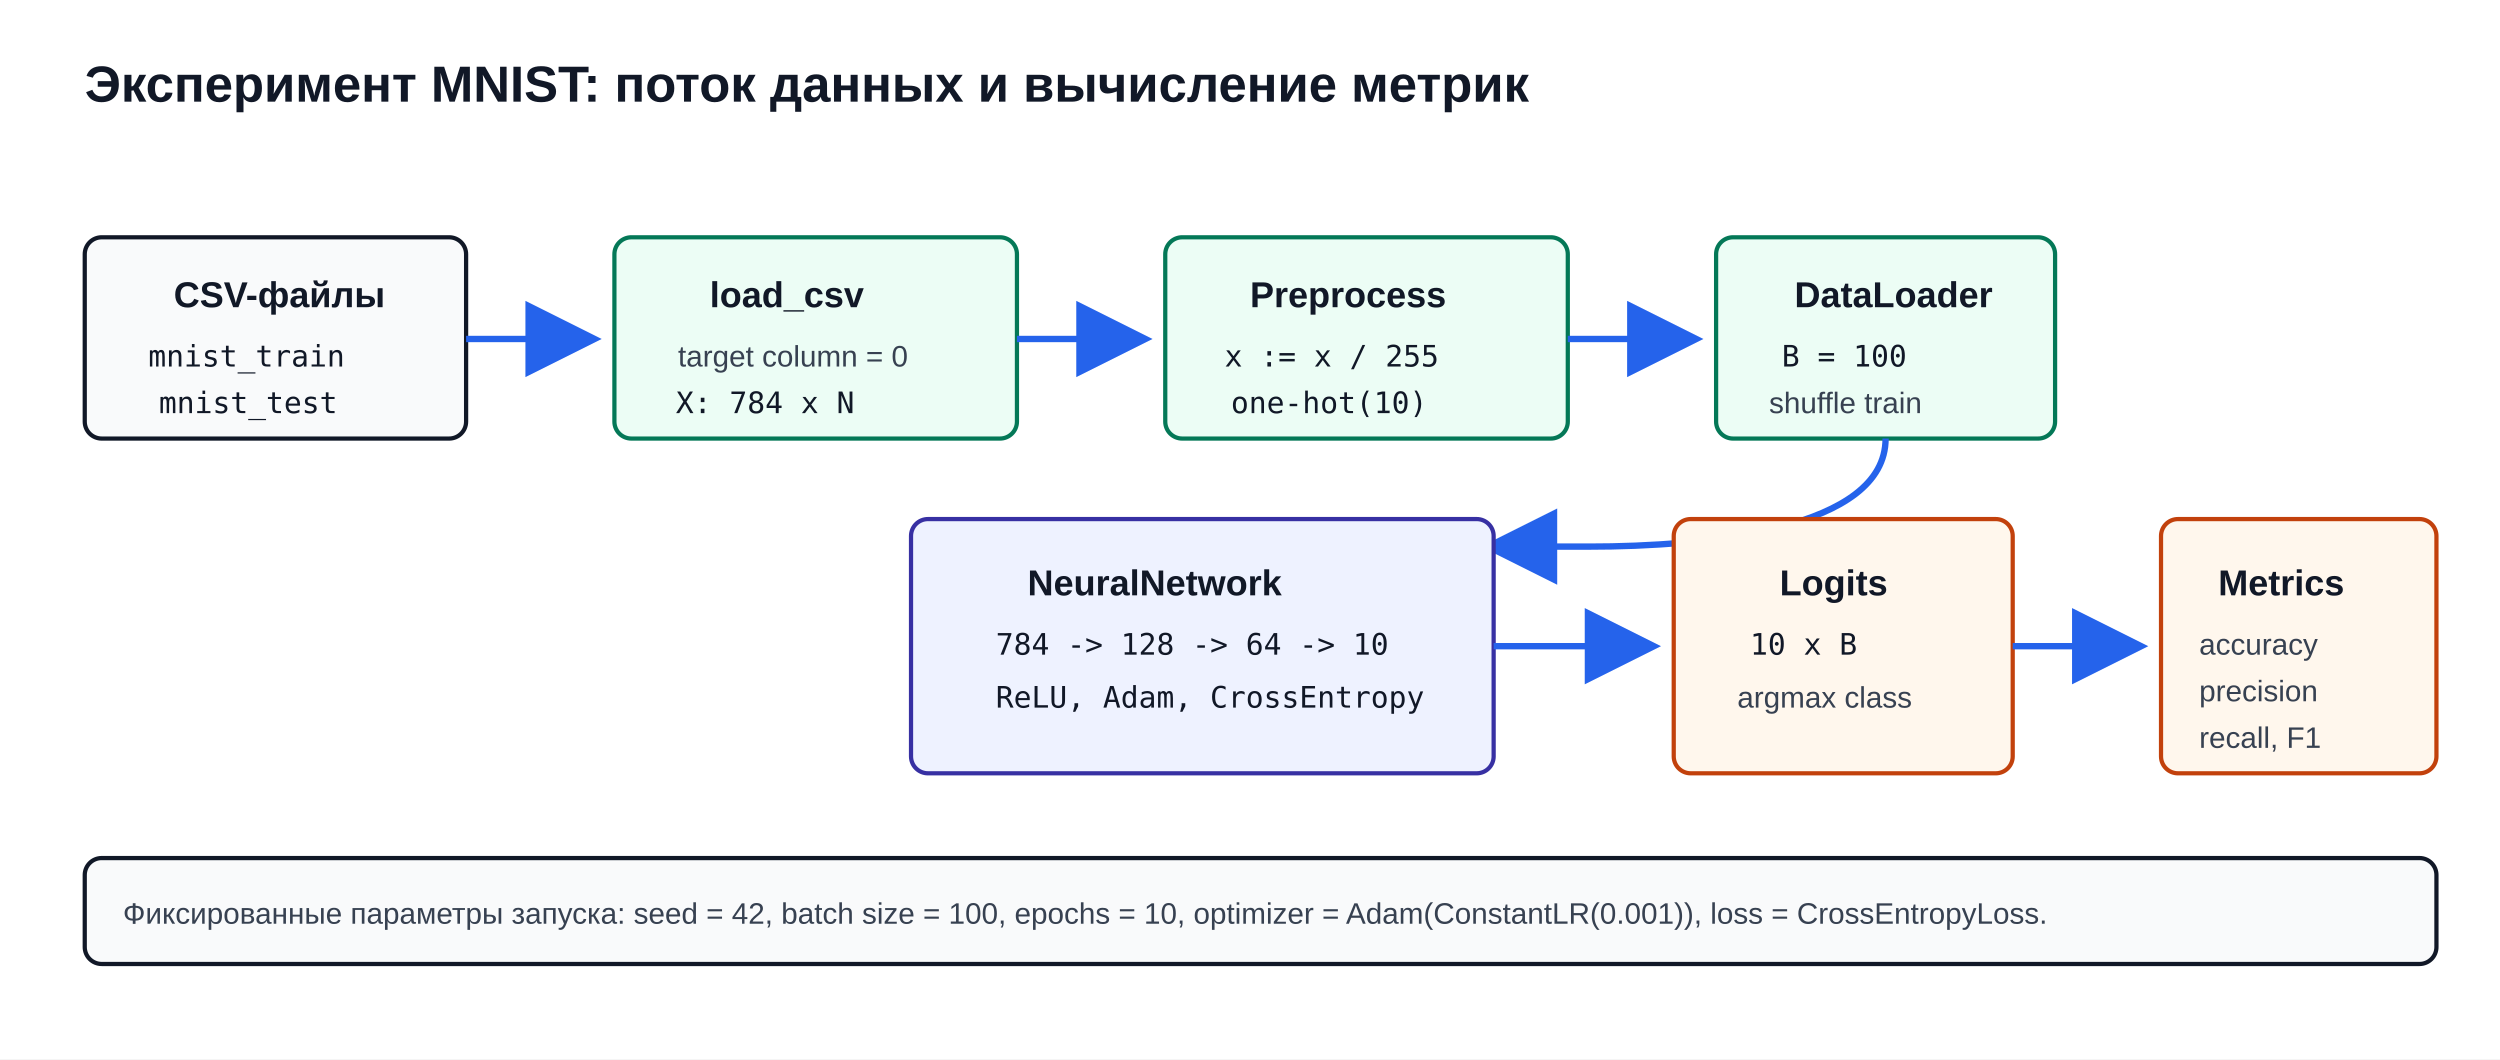
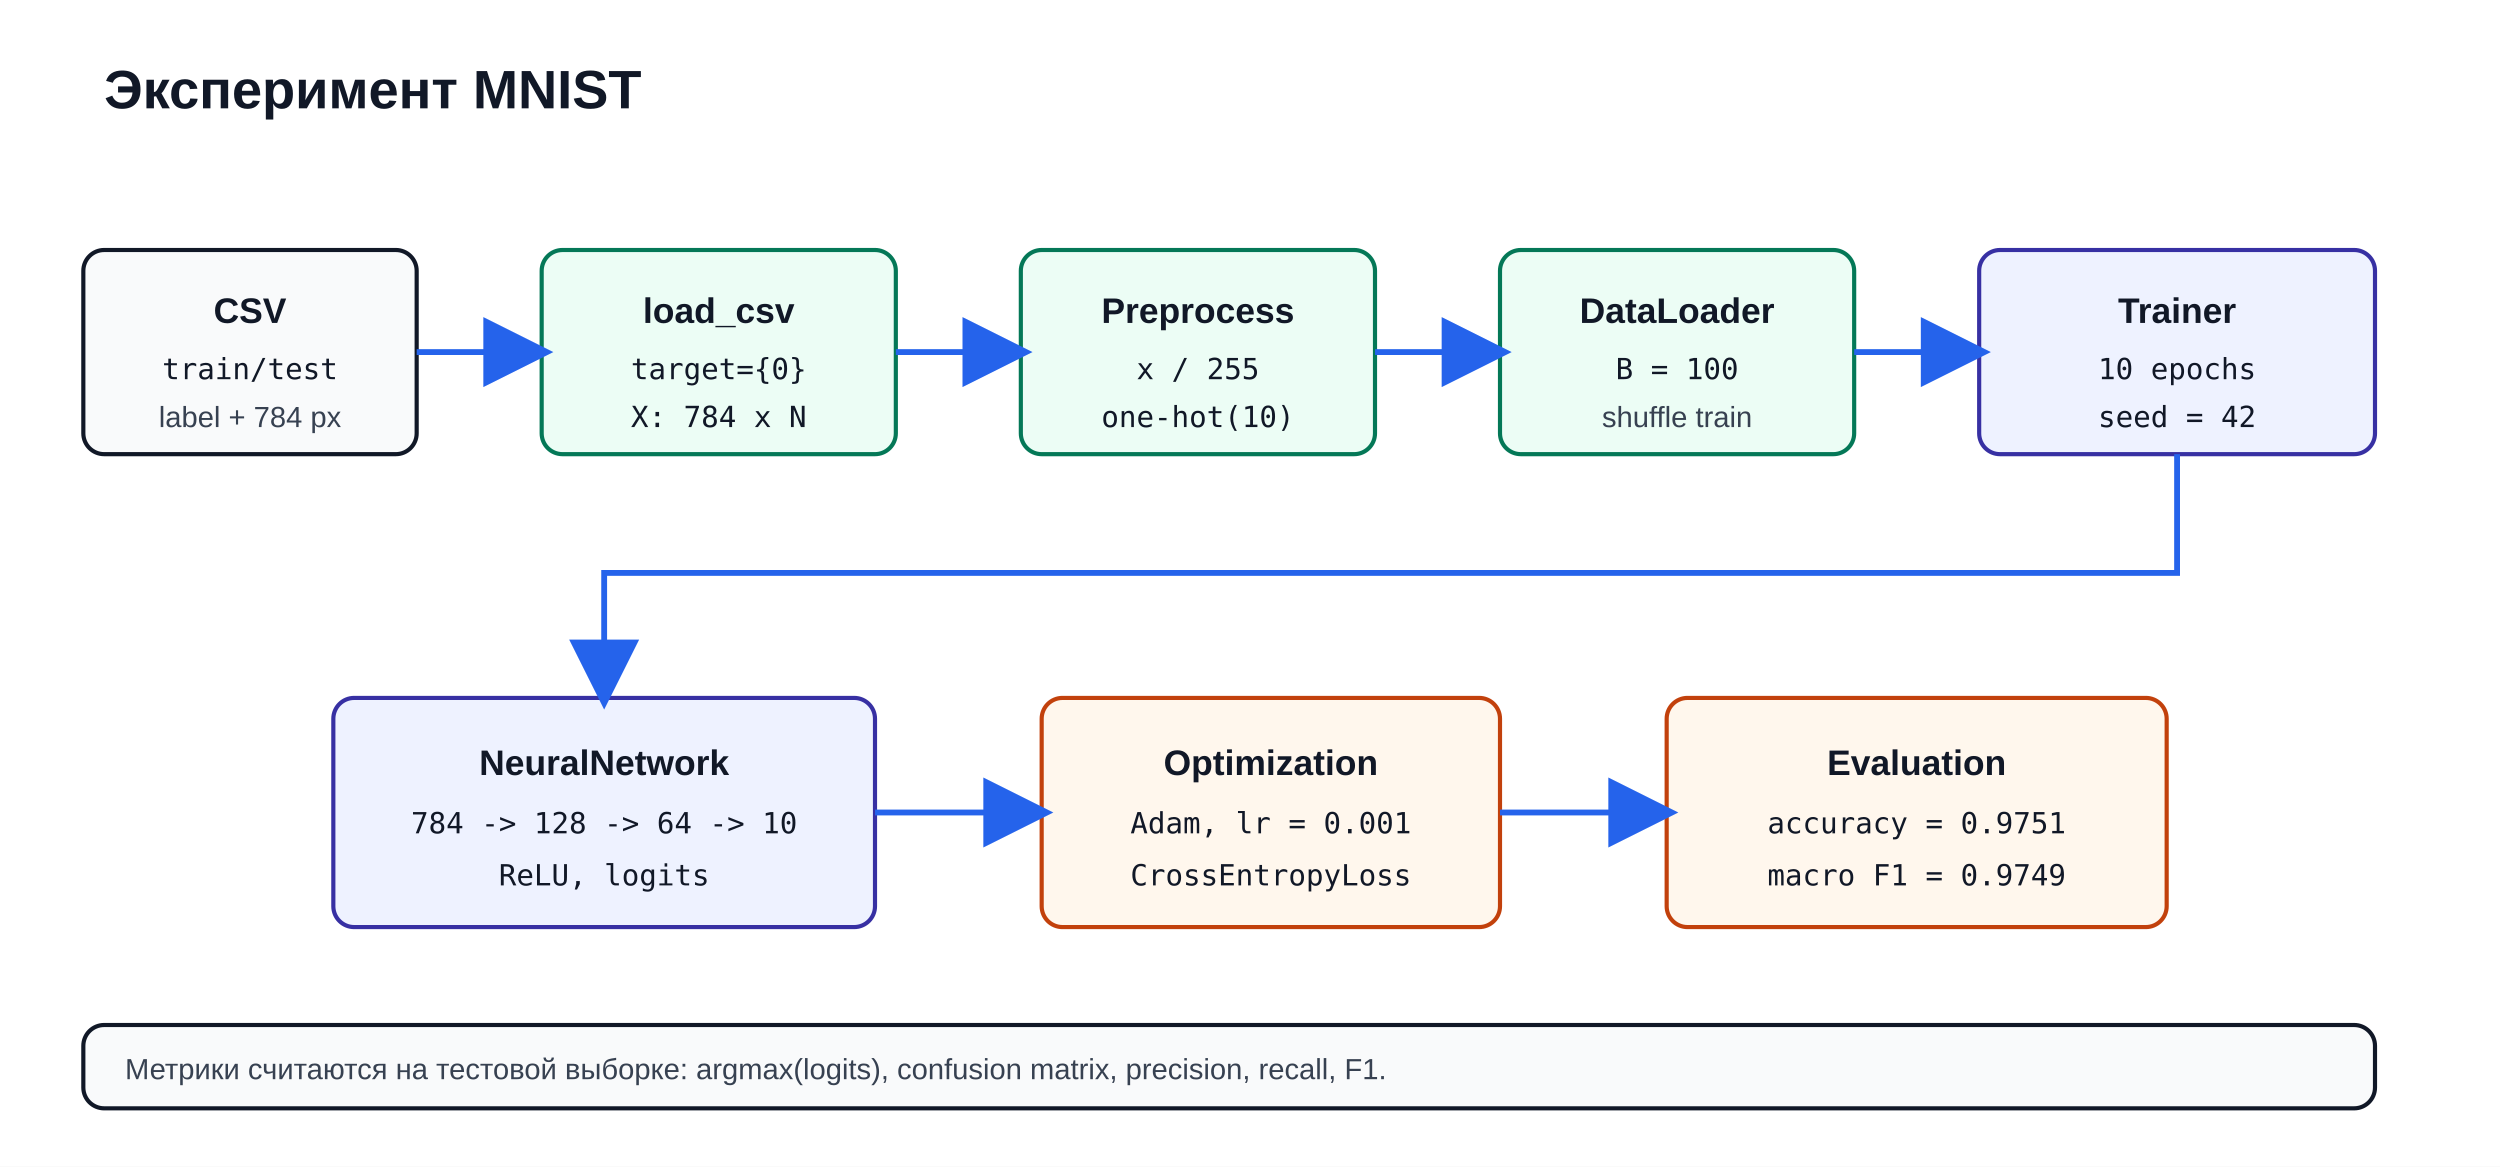
- <svg xmlns="http://www.w3.org/2000/svg" width="1180" height="500" viewBox="0 0 1180 500">
+ <svg xmlns="http://www.w3.org/2000/svg" width="1200" height="560" viewBox="0 0 1200 560">
  <defs>
    <marker id="arrow" markerWidth="12" markerHeight="12" refX="10" refY="6" orient="auto">
-       <path d="M 0 0 L 12 6 L 0 12 z" fill="#2563eb" />
+       <path d="M0,0 L12,6 L0,12 Z" fill="#2563eb" />
    </marker>
    <style>
-       .title { font: 700 24px Arial, sans-serif; fill: #111827; }
-       .label { font: 700 17px Arial, sans-serif; fill: #111827; }
-       .small { font: 14px Arial, sans-serif; fill: #374151; }
-       .mono { font: 14px Consolas, monospace; fill: #111827; }
-       .box { fill: #f9fafb; stroke: #111827; stroke-width: 2; rx: 8; }
-       .prep { fill: #ecfdf5; stroke: #047857; stroke-width: 2; rx: 8; }
-       .model { fill: #eef2ff; stroke: #3730a3; stroke-width: 2; rx: 8; }
-       .metric { fill: #fff7ed; stroke: #c2410c; stroke-width: 2; rx: 8; }
-       .arrow { stroke: #2563eb; stroke-width: 3; fill: none; marker-end: url(#arrow); }
+       .title{font:700 26px Arial,sans-serif;fill:#111827}
+       .h{font:700 17px Arial,sans-serif;fill:#111827}
+       .t{font:14px Arial,sans-serif;fill:#374151}
+       .m{font:14px Consolas,monospace;fill:#111827}
+       .box{fill:#f9fafb;stroke:#111827;stroke-width:2;rx:10}
+       .prep{fill:#ecfdf5;stroke:#047857;stroke-width:2;rx:10}
+       .model{fill:#eef2ff;stroke:#3730a3;stroke-width:2;rx:10}
+       .metric{fill:#fff7ed;stroke:#c2410c;stroke-width:2;rx:10}
+       .a{stroke:#2563eb;stroke-width:2.8;fill:none;marker-end:url(#arrow)}
    </style>
  </defs>
-   <rect x="0" y="0" width="1180" height="500" fill="#ffffff" />
-   <text x="40" y="48" class="title">Эксперимент MNIST: поток данных и вычисление метрик</text>
-   <rect x="40" y="112" width="180" height="95" class="box" />
-   <text x="82" y="145" class="label">CSV-файлы</text>
-   <text x="70" y="173" class="mono">mnist_train</text>
-   <text x="75" y="195" class="mono">mnist_test</text>
-   <path d="M 220 160 L 278 160" class="arrow" />
-   <rect x="290" y="112" width="190" height="95" class="prep" />
-   <text x="335" y="145" class="label">load_csv</text>
-   <text x="320" y="173" class="small">target column = 0</text>
-   <text x="319" y="195" class="mono">X: 784 x N</text>
-   <path d="M 480 160 L 538 160" class="arrow" />
-   <rect x="550" y="112" width="190" height="95" class="prep" />
-   <text x="590" y="145" class="label">Preprocess</text>
-   <text x="578" y="173" class="mono">x := x / 255</text>
-   <text x="581" y="195" class="mono">one-hot(10)</text>
-   <path d="M 740 160 L 798 160" class="arrow" />
-   <rect x="810" y="112" width="160" height="95" class="prep" />
-   <text x="847" y="145" class="label">DataLoader</text>
-   <text x="841" y="173" class="mono">B = 100</text>
-   <text x="835" y="195" class="small">shuffle train</text>
-   <path d="M 890 207 C 890 250, 805 258, 750 258 L 705 258" class="arrow" />
-   <rect x="430" y="245" width="275" height="120" class="model" />
-   <text x="485" y="281" class="label">NeuralNetwork</text>
-   <text x="470" y="309" class="mono">784 -&gt; 128 -&gt; 64 -&gt; 10</text>
-   <text x="470" y="334" class="mono">ReLU, Adam, CrossEntropy</text>
-   <path d="M 705 305 L 778 305" class="arrow" />
-   <rect x="790" y="245" width="160" height="120" class="metric" />
-   <text x="840" y="281" class="label">Logits</text>
-   <text x="826" y="309" class="mono">10 x B</text>
-   <text x="820" y="334" class="small">argmax class</text>
-   <path d="M 950 305 L 1008 305" class="arrow" />
-   <rect x="1020" y="245" width="130" height="120" class="metric" />
-   <text x="1047" y="281" class="label">Metrics</text>
-   <text x="1038" y="309" class="small">accuracy</text>
-   <text x="1038" y="331" class="small">precision</text>
-   <text x="1038" y="353" class="small">recall, F1</text>
-   <rect x="40" y="405" width="1110" height="50" class="box" />
-   <text x="58" y="436" class="small">Фиксированные параметры запуска: seed = 42, batch size = 100, epochs = 10, optimizer = Adam(ConstantLR(0.001)), loss = CrossEntropyLoss.</text>
+   <rect width="1200" height="560" fill="#ffffff" />
+   <text x="50" y="52" class="title">Эксперимент MNIST</text>
+   <rect x="40" y="120" width="160" height="98" class="box" />
+   <text x="120" y="155" text-anchor="middle" class="h">CSV</text>
+   <text x="120" y="182" text-anchor="middle" class="m">train/test</text>
+   <text x="120" y="205" text-anchor="middle" class="t">label + 784 px</text>
+   <rect x="260" y="120" width="170" height="98" class="prep" />
+   <text x="345" y="155" text-anchor="middle" class="h">load_csv</text>
+   <text x="345" y="182" text-anchor="middle" class="m">target={0}</text>
+   <text x="345" y="205" text-anchor="middle" class="m">X: 784 x N</text>
+   <rect x="490" y="120" width="170" height="98" class="prep" />
+   <text x="575" y="155" text-anchor="middle" class="h">Preprocess</text>
+   <text x="575" y="182" text-anchor="middle" class="m">x / 255</text>
+   <text x="575" y="205" text-anchor="middle" class="m">one-hot(10)</text>
+   <rect x="720" y="120" width="170" height="98" class="prep" />
+   <text x="805" y="155" text-anchor="middle" class="h">DataLoader</text>
+   <text x="805" y="182" text-anchor="middle" class="m">B = 100</text>
+   <text x="805" y="205" text-anchor="middle" class="t">shuffle train</text>
+   <rect x="950" y="120" width="190" height="98" class="model" />
+   <text x="1045" y="155" text-anchor="middle" class="h">Trainer</text>
+   <text x="1045" y="182" text-anchor="middle" class="m">10 epochs</text>
+   <text x="1045" y="205" text-anchor="middle" class="m">seed = 42</text>
+   <path d="M200 169 H260" class="a" />
+   <path d="M430 169 H490" class="a" />
+   <path d="M660 169 H720" class="a" />
+   <path d="M890 169 H950" class="a" />
+   <rect x="160" y="335" width="260" height="110" class="model" />
+   <text x="290" y="372" text-anchor="middle" class="h">NeuralNetwork</text>
+   <text x="290" y="400" text-anchor="middle" class="m">784 -&gt; 128 -&gt; 64 -&gt; 10</text>
+   <text x="290" y="425" text-anchor="middle" class="m">ReLU, logits</text>
+   <rect x="500" y="335" width="220" height="110" class="metric" />
+   <text x="610" y="372" text-anchor="middle" class="h">Optimization</text>
+   <text x="610" y="400" text-anchor="middle" class="m">Adam, lr = 0.001</text>
+   <text x="610" y="425" text-anchor="middle" class="m">CrossEntropyLoss</text>
+   <rect x="800" y="335" width="240" height="110" class="metric" />
+   <text x="920" y="372" text-anchor="middle" class="h">Evaluation</text>
+   <text x="920" y="400" text-anchor="middle" class="m">accuracy = 0.9751</text>
+   <text x="920" y="425" text-anchor="middle" class="m">macro F1 = 0.9749</text>
+   <path d="M1045 218 V275 H290 V335" class="a" />
+   <path d="M420 390 H500" class="a" />
+   <path d="M720 390 H800" class="a" />
+   <rect x="40" y="492" width="1100" height="40" class="box" />
+   <text x="60" y="518" class="t">
+     Метрики считаются на тестовой выборке: argmax(logits), confusion matrix, precision, recall, F1.
+   </text>
</svg>
